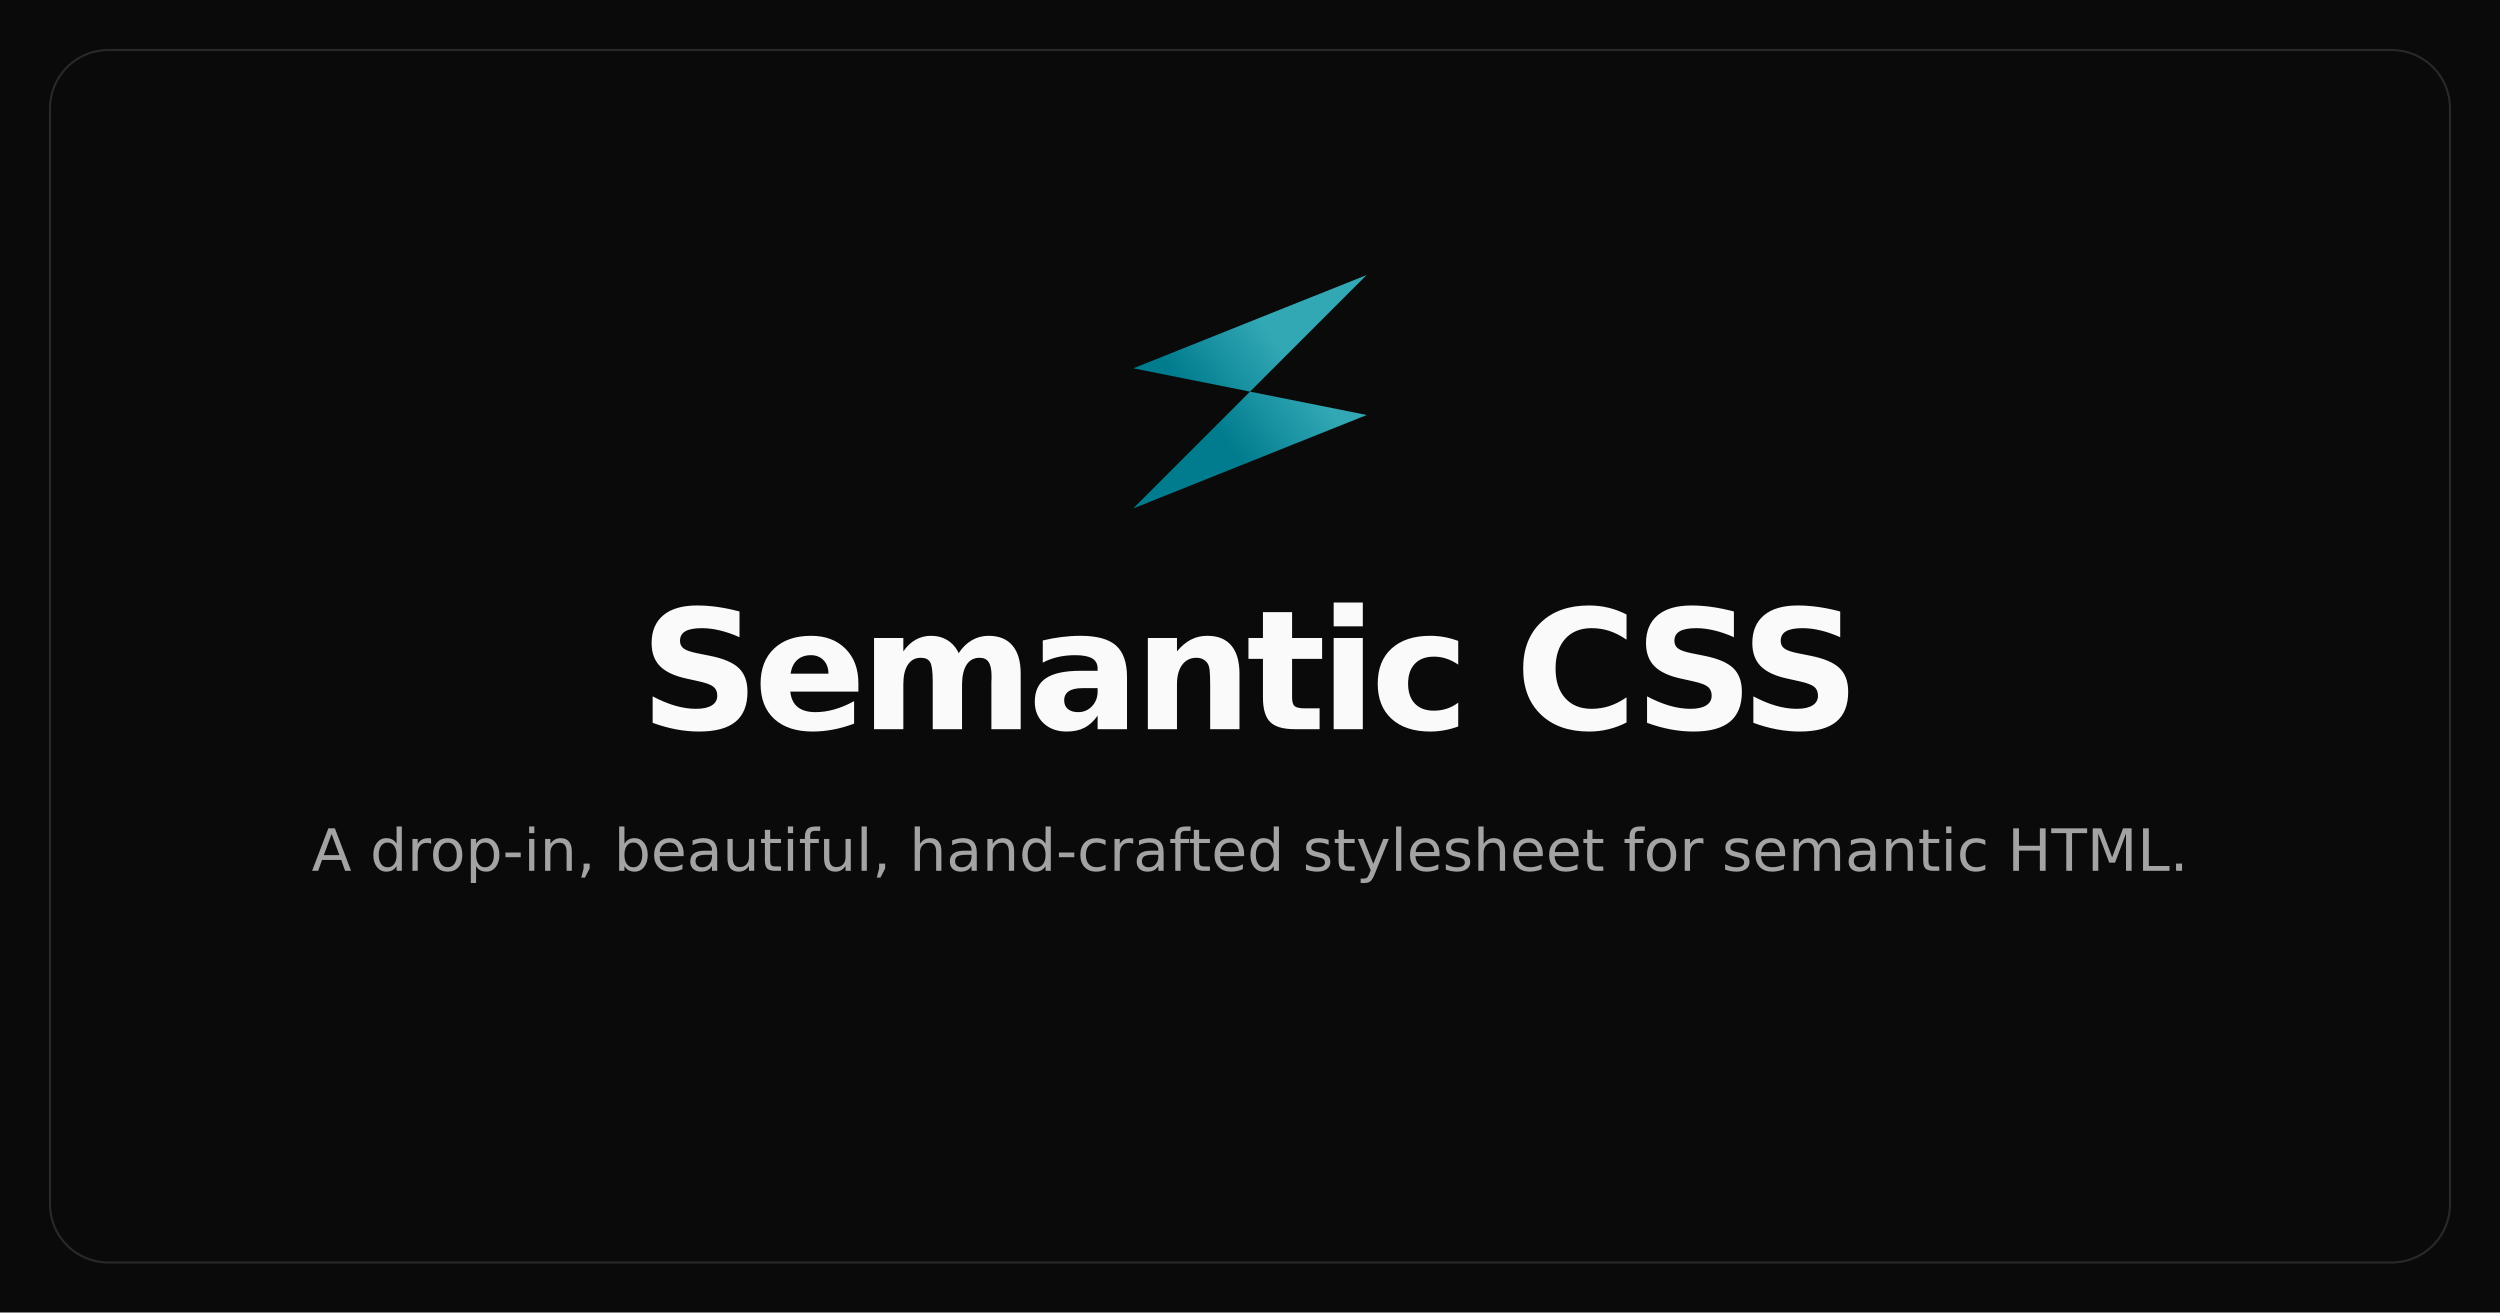
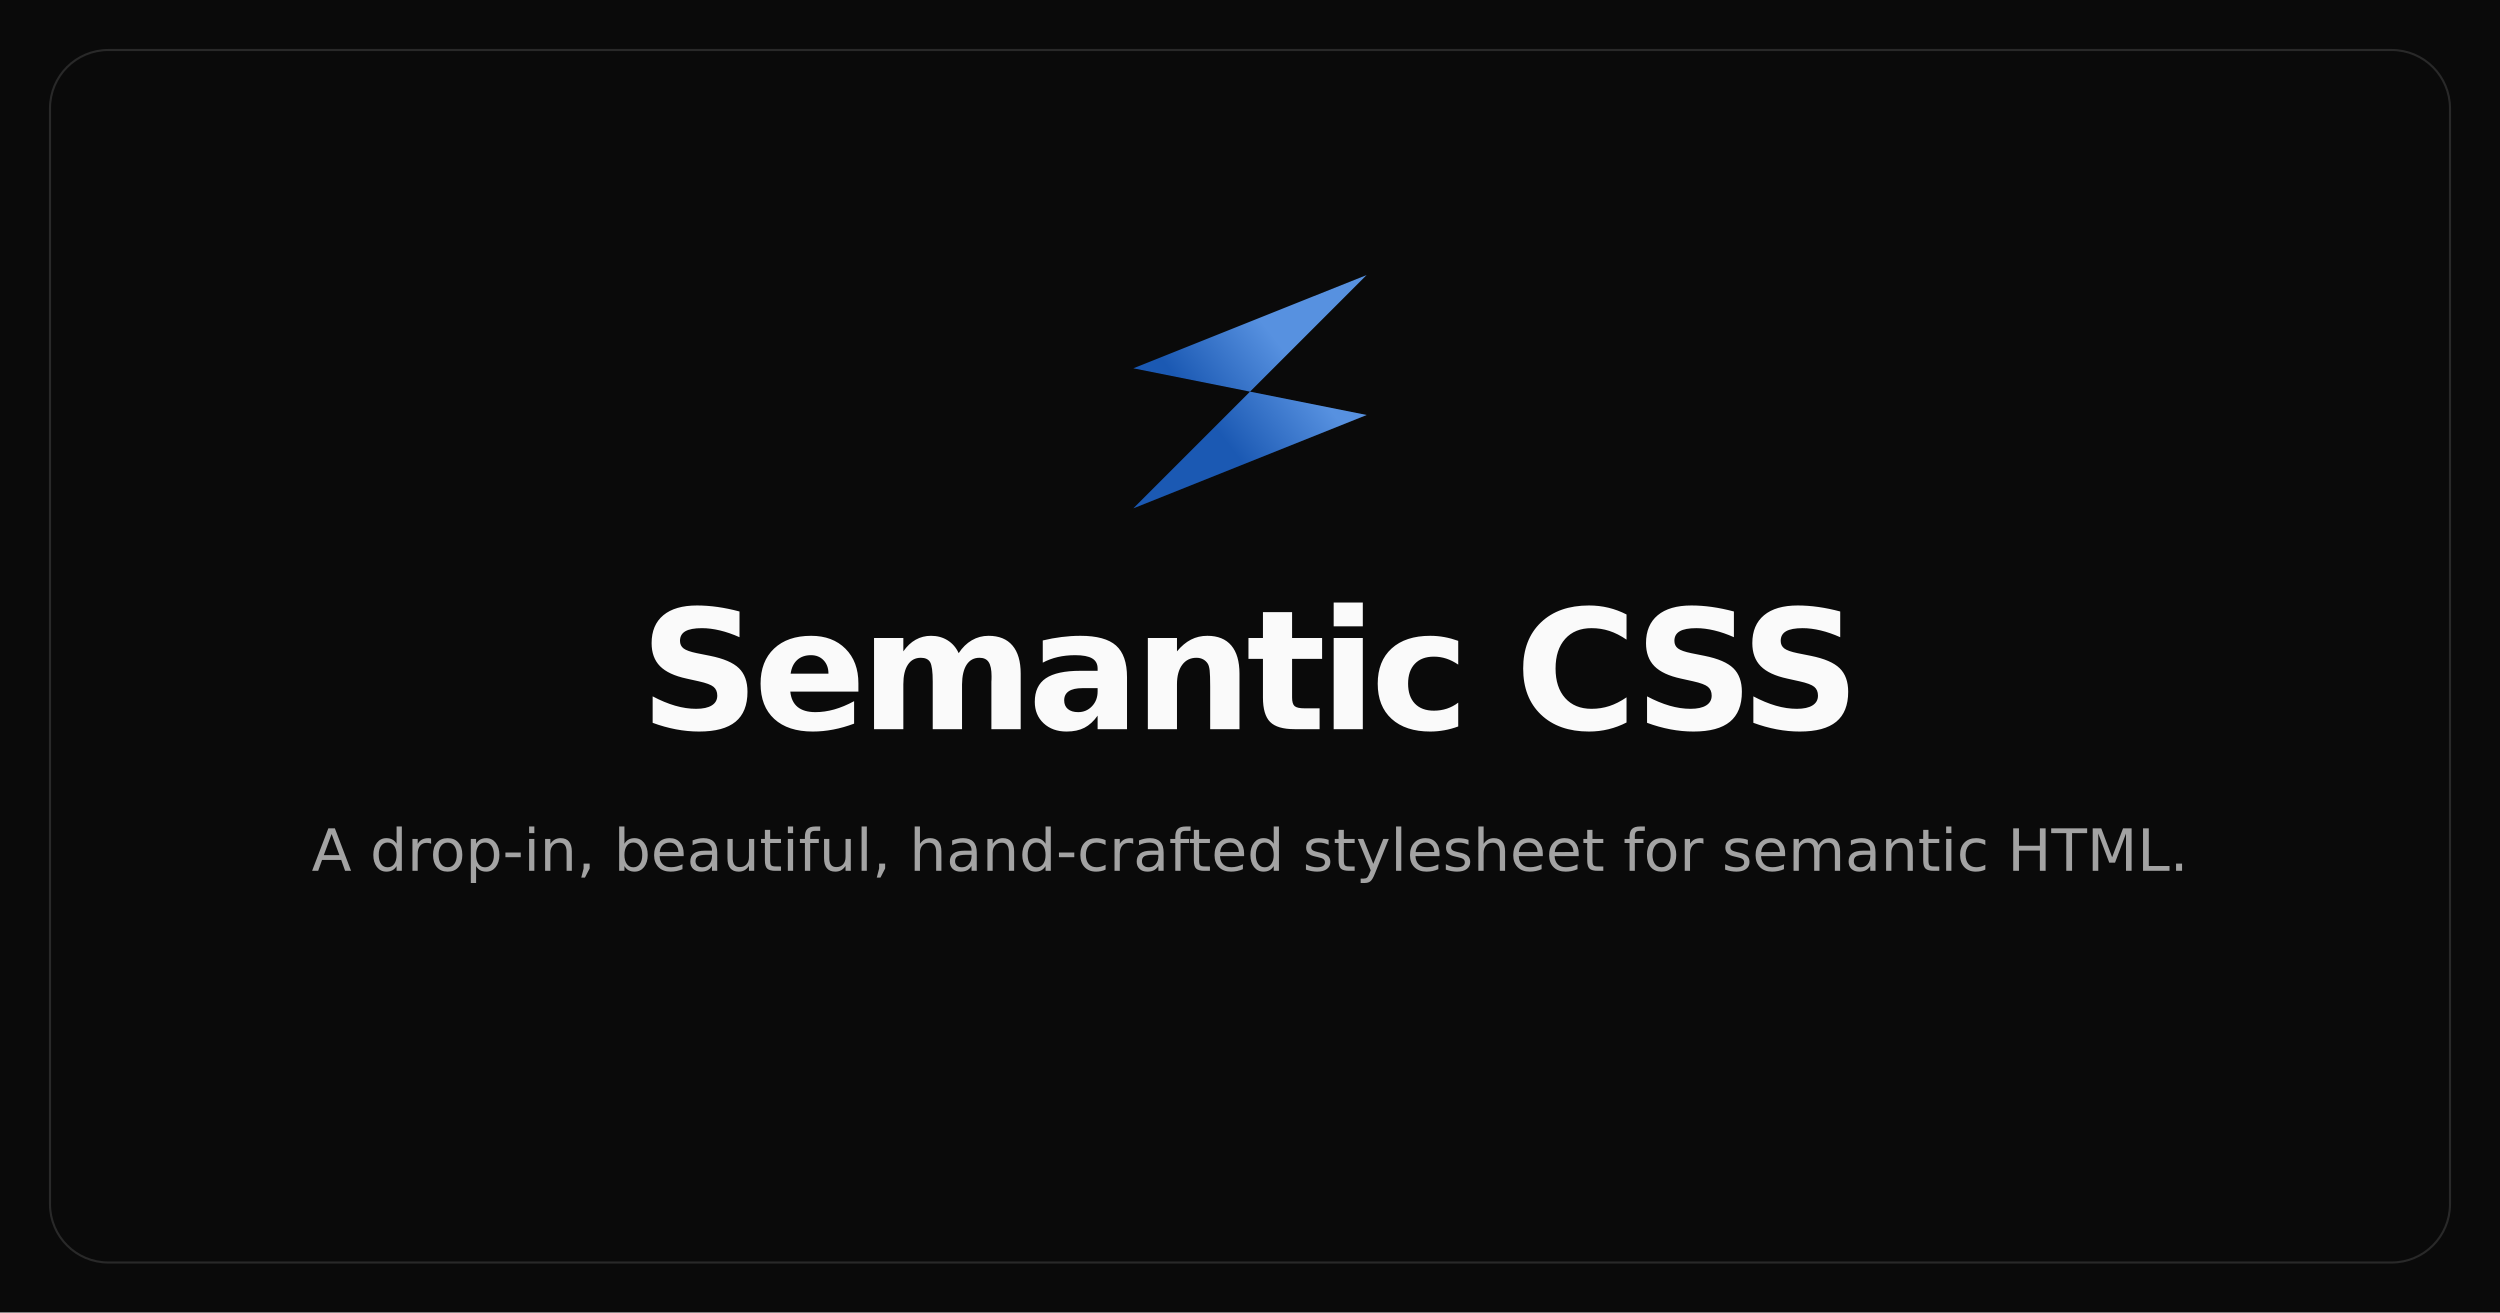
<svg xmlns="http://www.w3.org/2000/svg" width="1200" height="630" viewBox="0 0 1200 630" role="img" aria-labelledby="title description">
  <defs>
    <linearGradient id="logo" x1="12.208" y1="93.04" x2="102.965" y2="22.133" gradientUnits="userSpaceOnUse">
-       <stop offset="0.287" stop-color="#007c8e" />
-       <stop offset="0.724" stop-color="#33a8b5" />
+       <stop offset="0.287" stop-color="#1b59b3" />
+       <stop offset="0.724" stop-color="#5791e0" />
    </linearGradient>
  </defs>
  <rect width="1200" height="630" fill="#0a0a0a" />
  <rect x="24" y="24" width="1152" height="582" rx="28" fill="none" stroke="#292929" />
  <svg x="544" y="132" width="112" height="112" viewBox="0 0 115.172 115.172">
    <path d="M115.172 0 0 46.069l115.172 23.034L0 115.173" fill="url(#logo)" />
  </svg>
  <g font-family="DejaVu Sans, Arial, sans-serif" text-anchor="middle">
    <text x="600" y="350" fill="#fafafa" font-size="80" font-weight="700" letter-spacing="-3">Semantic CSS</text>
    <text x="600" y="418" fill="#a3a3a3" font-size="28">A drop-in, beautiful, hand-crafted stylesheet for semantic HTML.</text>
  </g>
</svg>
